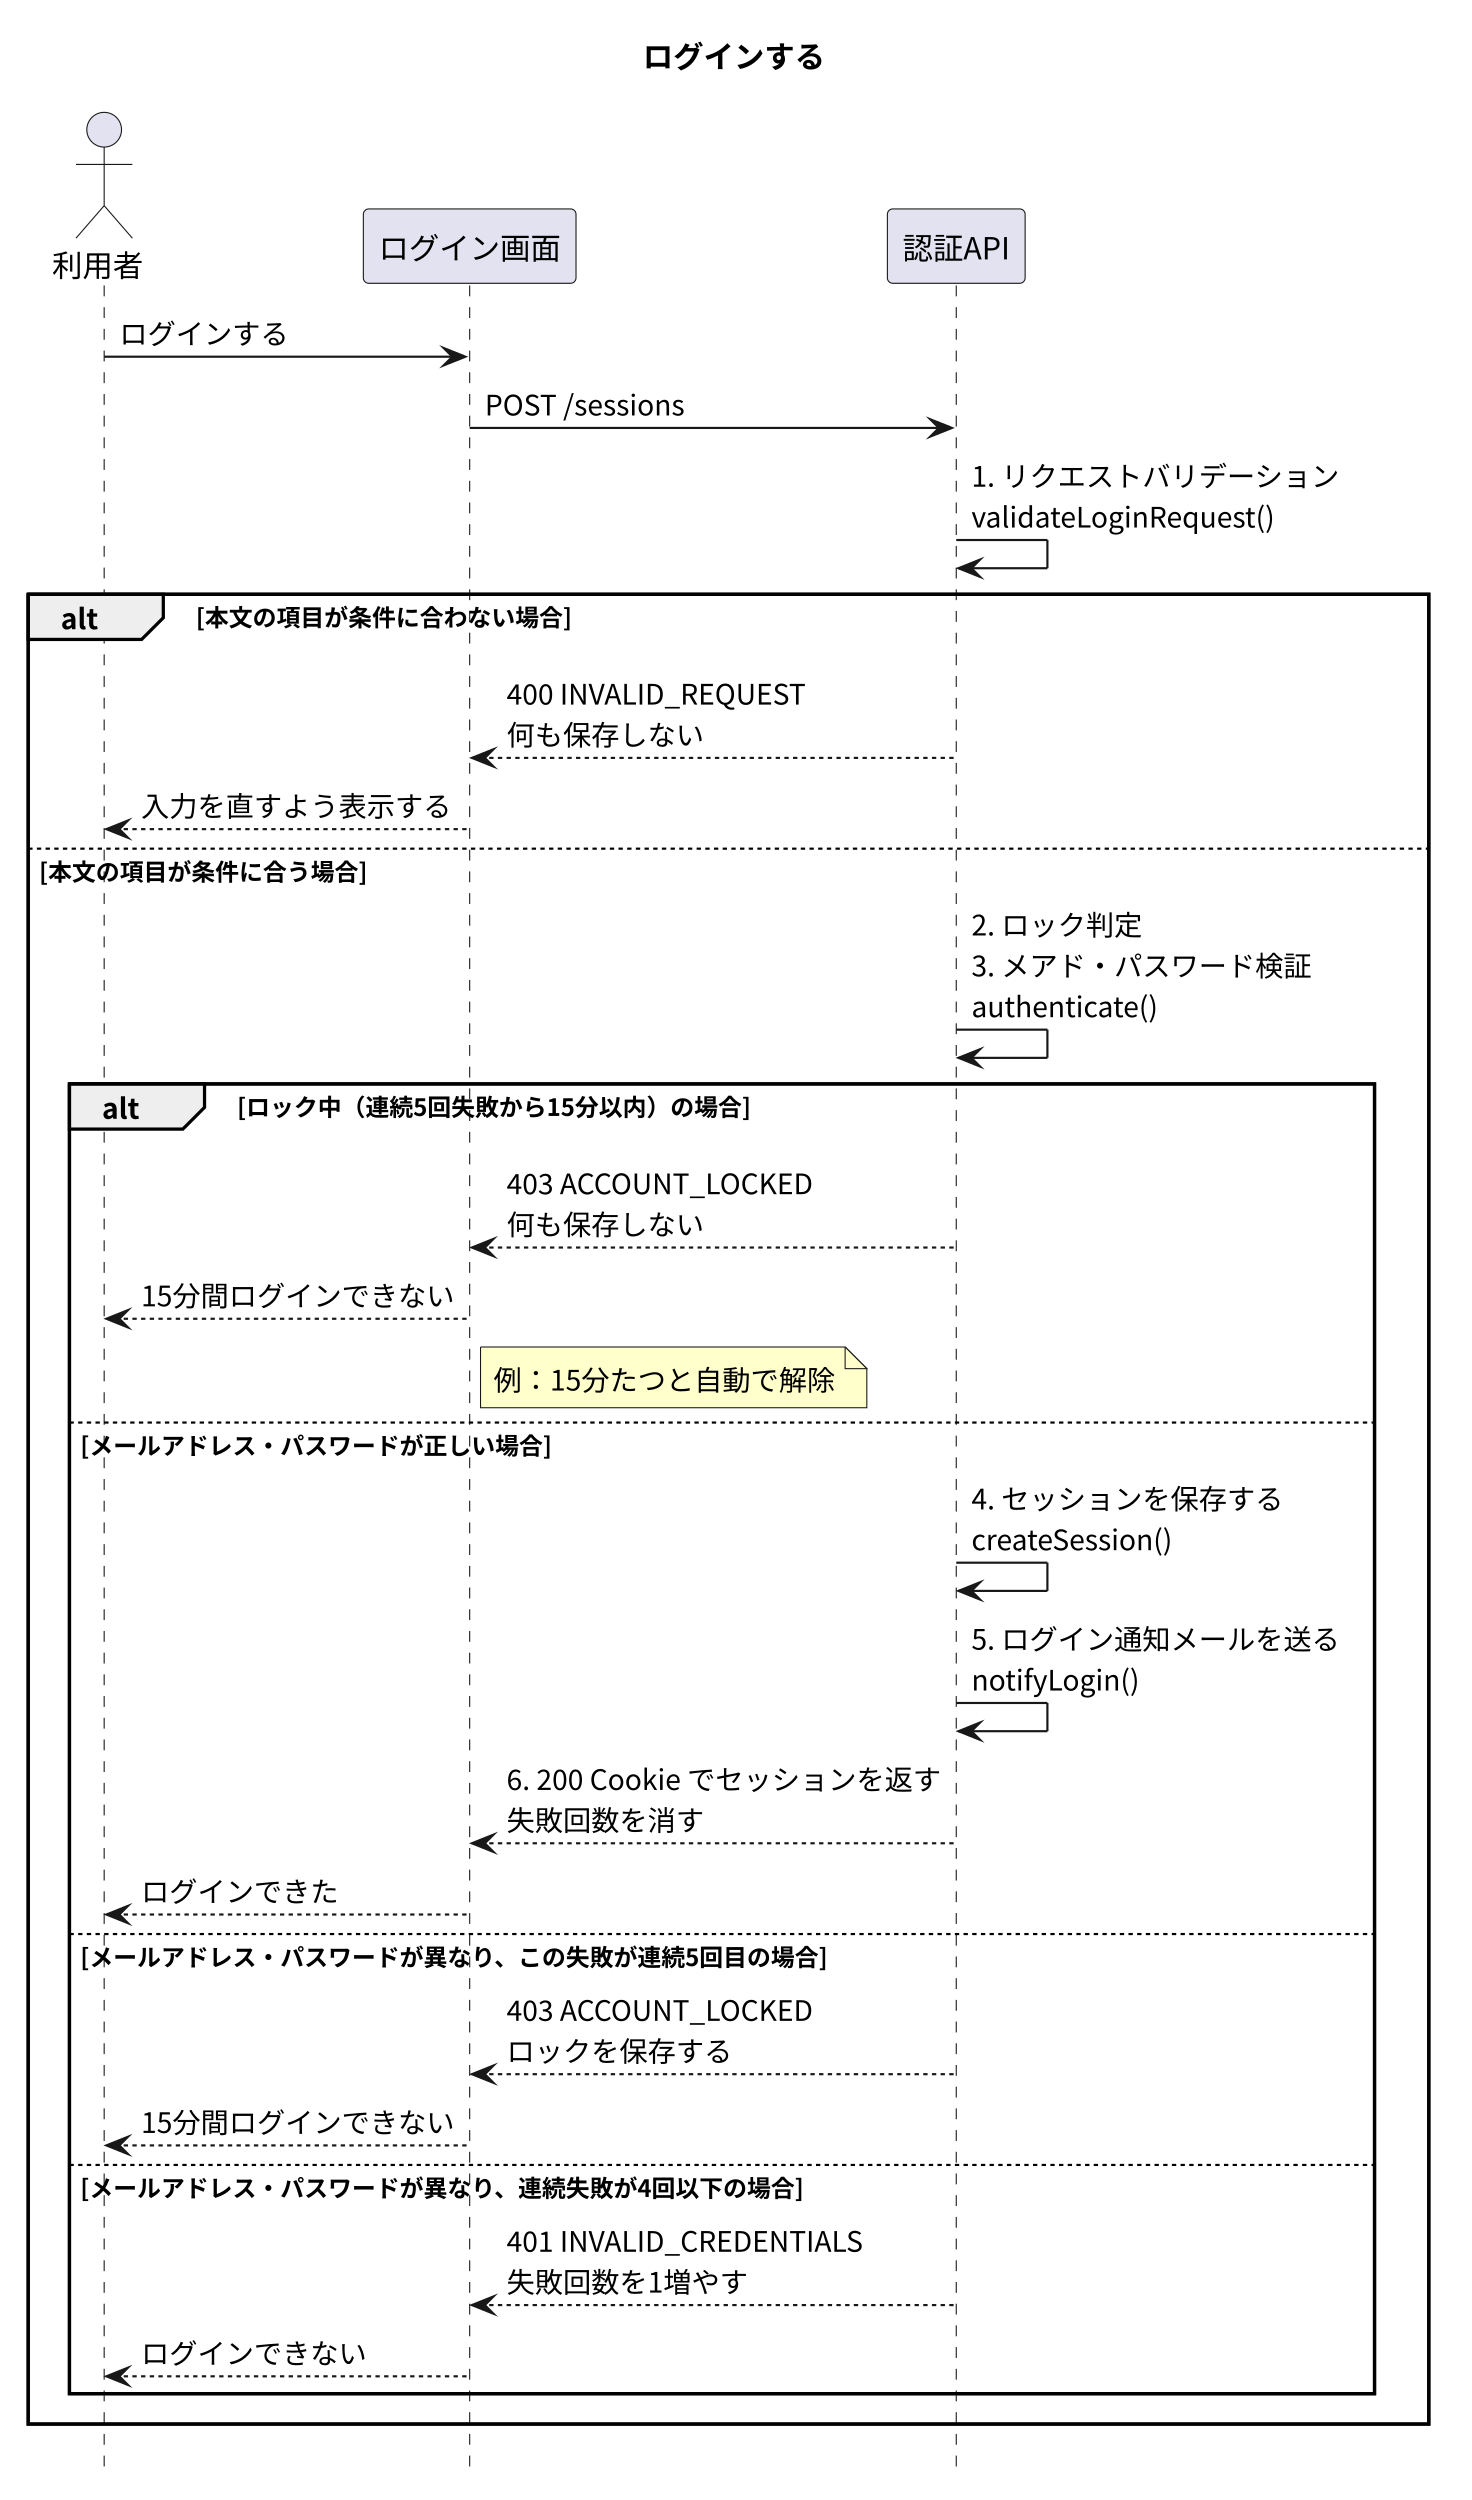
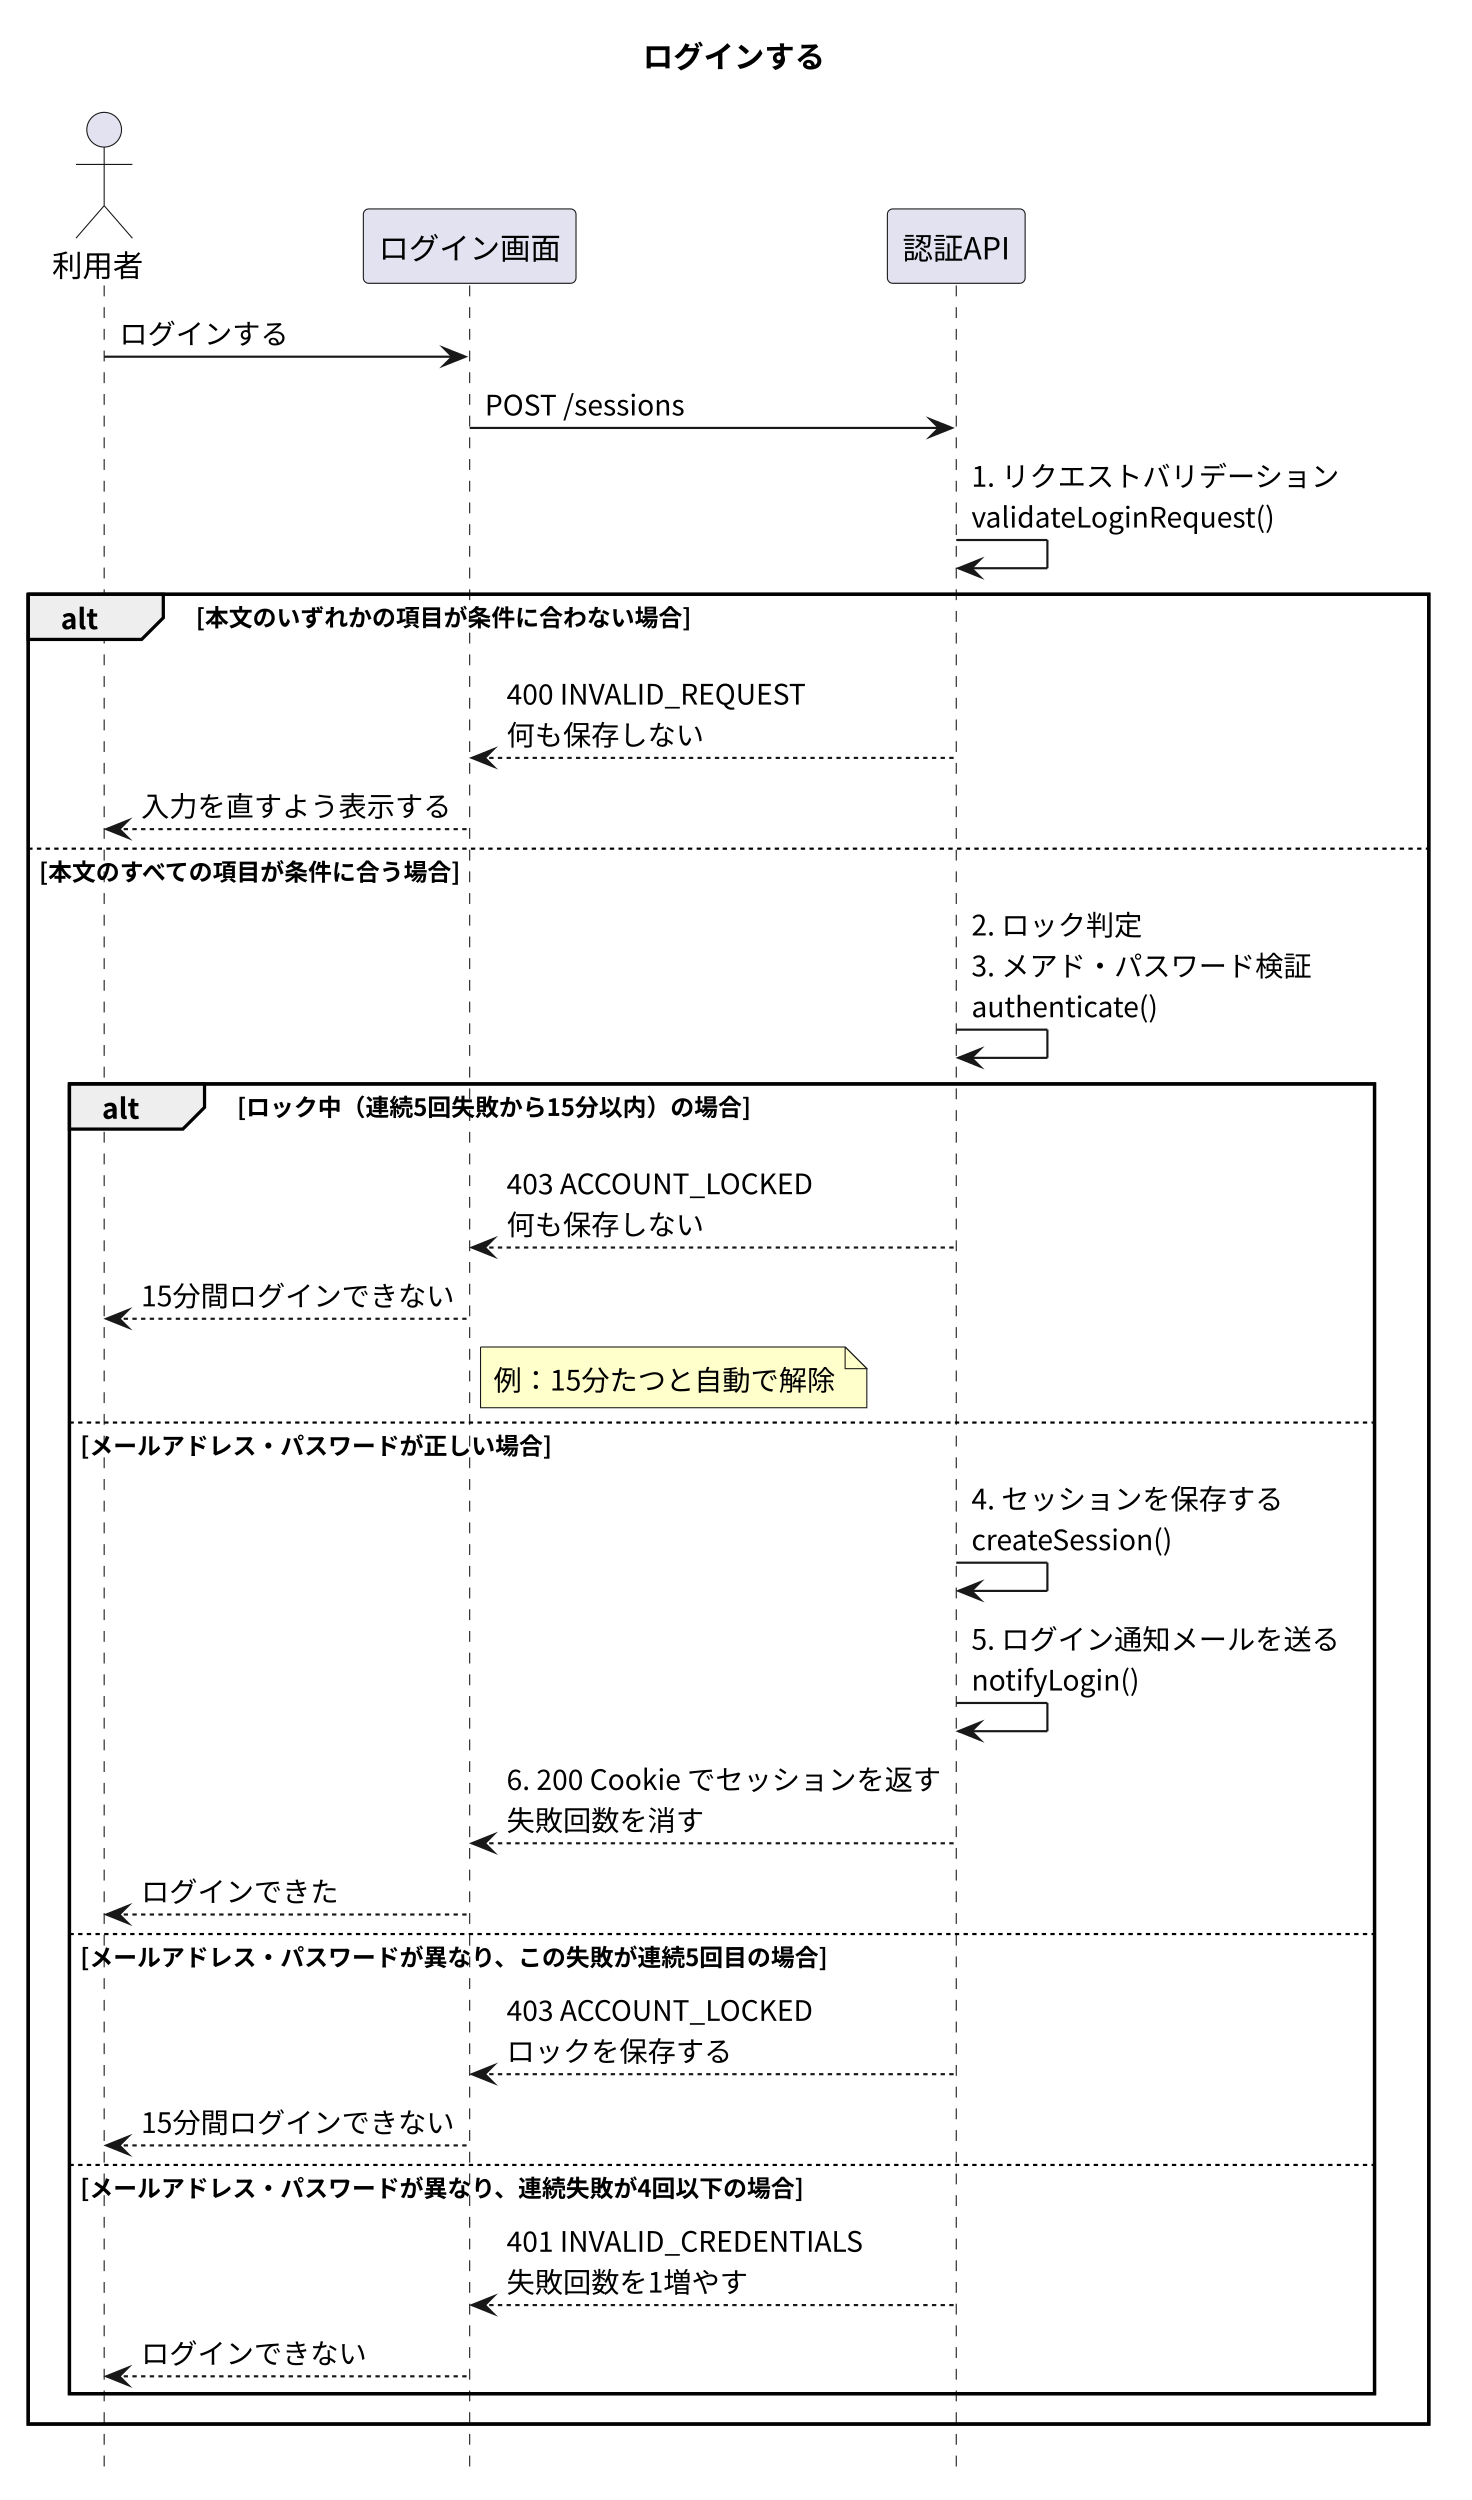
<svg xmlns="http://www.w3.org/2000/svg" version="1.1" data-diagram-type="SEQUENCE" style="width:678px;height:1152px;background:#FFFFFF;" width="678px" height="1152px" viewBox="0 0 678 1152" zoomAndPan="magnify" preserveAspectRatio="none" contentStyleType="text/css">
  <defs />
  <g font-family="sans-serif" lengthAdjust="spacing">
    <g class="title" data-source-line="7">
      <text x="296.192" y="31.24" fill="#000" font-size="14" textLength="84" font-weight="700" font-family="'Noto Sans CJK JP'">ログインする</text>
    </g>
    <rect x="13" y="273.84" width="645.385" height="843.168" fill="none" style="stroke:#000;stroke-width:1.5;" />
    <rect x="32" y="499.464" width="601.385" height="603.544" fill="none" style="stroke:#000;stroke-width:1.5;" />
    <g class="participant-lifeline" data-qualified-name="User" data-entity-uid="part1" id="part1-lifeline" data-source-line="9">
      <g>
        <rect x="44.5" y="131.544" width="8" height="1009.464" fill="#000" fill-opacity="0" />
        <line x1="48" y1="131.544" x2="48" y2="1141.008" style="stroke:#181818;stroke-width:0.5;stroke-dasharray:5,5;" />
      </g>
    </g>
    <g class="participant-lifeline" data-qualified-name="Screen" data-entity-uid="part2" id="part2-lifeline" data-source-line="10">
      <g>
        <rect x="212.93" y="131.544" width="8" height="1009.464" fill="#000" fill-opacity="0" />
        <line x1="216.43" y1="131.544" x2="216.43" y2="1141.008" style="stroke:#181818;stroke-width:0.5;stroke-dasharray:5,5;" />
      </g>
    </g>
    <g class="participant-lifeline" data-qualified-name="API" data-entity-uid="part3" id="part3-lifeline" data-source-line="11">
      <g>
        <rect x="437.143" y="131.544" width="8" height="1009.464" fill="#000" fill-opacity="0" />
        <line x1="440.643" y1="131.544" x2="440.643" y2="1141.008" style="stroke:#181818;stroke-width:0.5;stroke-dasharray:5,5;" />
      </g>
    </g>
    <g class="participant participant-head" data-qualified-name="User" data-entity-uid="part1" id="part1-head" data-source-line="9">
      <text x="24" y="127.512" fill="#000" font-size="14" textLength="42" font-family="'Noto Sans CJK JP'">利用者</text>
      <ellipse cx="48" cy="59.772" rx="8" ry="8" fill="#E2E2F0" style="stroke:#181818;stroke-width:0.5;" />
      <path d="M48,67.772 L48,94.772 M35,75.772 L61,75.772 M48,94.772 L35,109.772 M48,94.772 L61,109.772" style="stroke:#181818;stroke-width:0.5;" fill="none" />
    </g>
    <g class="participant participant-head" data-qualified-name="Screen" data-entity-uid="part2" id="part2-head" data-source-line="10">
      <rect x="167.43" y="96.272" width="98" height="34.272" fill="#E2E2F0" style="stroke:#181818;stroke-width:0.5;" rx="2.5" ry="2.5" />
      <text x="174.43" y="119.512" fill="#000" font-size="14" textLength="84" font-family="'Noto Sans CJK JP'">ログイン画面</text>
    </g>
    <g class="participant participant-head" data-qualified-name="API" data-entity-uid="part3" id="part3-head" data-source-line="11">
      <rect x="408.906" y="96.272" width="63.476" height="34.272" fill="#E2E2F0" style="stroke:#181818;stroke-width:0.5;" rx="2.5" ry="2.5" />
      <text x="415.906" y="119.512" fill="#000" font-size="14" textLength="49.476" font-family="'Noto Sans CJK JP'">認証API</text>
    </g>
    <g class="message" data-entity-1="part1" data-entity-2="part2" id="msg1" data-source-line="13">
      <polygon points="204.43,160.368,214.43,164.368,204.43,168.368,208.43,164.368" fill="#181818" style="stroke:#181818;stroke-width:1;stroke-linejoin:miter;stroke-miterlimit:10;" />
      <line x1="48" y1="164.368" x2="210.43" y2="164.368" style="stroke:#181818;stroke-width:1;" />
      <text x="55" y="158.624" fill="#000" font-size="13" textLength="78" font-family="'Noto Sans CJK JP'">ログインする</text>
    </g>
    <g class="message" data-entity-1="part2" data-entity-2="part3" id="msg2" data-source-line="14">
      <polygon points="428.643,193.192,438.643,197.192,428.643,201.192,432.643,197.192" fill="#181818" style="stroke:#181818;stroke-width:1;stroke-linejoin:miter;stroke-miterlimit:10;" />
      <line x1="216.43" y1="197.192" x2="434.643" y2="197.192" style="stroke:#181818;stroke-width:1;" />
      <text x="223.43" y="191.448" fill="#000" font-size="13" textLength="92.339" font-family="'Noto Sans CJK JP'">POST /sessions</text>
    </g>
    <g class="message" data-entity-1="part3" data-entity-2="part3" id="msg3" data-source-line="15">
      <line x1="440.643" y1="248.84" x2="482.643" y2="248.84" style="stroke:#181818;stroke-width:1;" />
      <line x1="482.643" y1="248.84" x2="482.643" y2="261.84" style="stroke:#181818;stroke-width:1;" />
      <line x1="441.643" y1="261.84" x2="482.643" y2="261.84" style="stroke:#181818;stroke-width:1;" />
      <polygon points="451.643,257.84,441.643,261.84,451.643,265.84,447.643,261.84" fill="#181818" style="stroke:#181818;stroke-width:1;stroke-linejoin:miter;stroke-miterlimit:10;" />
      <text x="447.643" y="224.272" fill="#000" font-size="13" textLength="169.741" font-family="'Noto Sans CJK JP'">1. リクエストバリデーション</text>
      <text x="447.643" y="243.096" fill="#000" font-size="13" textLength="140.998" font-family="'Noto Sans CJK JP'">validateLoginRequest()</text>
    </g>
    <path d="M13,273.84 L75.251,273.84 L75.251,284.664 L65.251,294.664 L13,294.664 L13,273.84" style="stroke:#000;stroke-width:1.5;" fill="#EEE" />
    <rect x="13" y="273.84" width="645.385" height="843.168" fill="none" style="stroke:#000;stroke-width:1.5;" />
    <text x="28" y="289.92" fill="#000" font-size="13" textLength="17.251" font-weight="700" font-family="'Noto Sans CJK JP'">alt</text>
-     <text x="90.251" y="288.6" fill="#000" font-size="11" textLength="173.315" font-weight="700" font-family="'Noto Sans CJK JP'">[本文の項目が条件に合わない場合]</text>
+     <text x="90.251" y="288.6" fill="#000" font-size="11" textLength="228.314" font-weight="700" font-family="'Noto Sans CJK JP'">[本文のいずれかの項目が条件に合わない場合]</text>
    <g class="message" data-entity-1="part3" data-entity-2="part2" id="msg4" data-source-line="17">
      <polygon points="227.43,345.24,217.43,349.24,227.43,353.24,223.43,349.24" fill="#181818" style="stroke:#181818;stroke-width:1;stroke-linejoin:miter;stroke-miterlimit:10;" />
      <line x1="221.43" y1="349.24" x2="439.643" y2="349.24" style="stroke:#181818;stroke-width:1;stroke-dasharray:2,2;" />
      <text x="233.43" y="324.672" fill="#000" font-size="13" textLength="138.346" font-family="'Noto Sans CJK JP'">400 INVALID_REQUEST</text>
      <text x="233.43" y="343.496" fill="#000" font-size="13" textLength="91" font-family="'Noto Sans CJK JP'">何も保存しない</text>
    </g>
    <g class="message" data-entity-1="part2" data-entity-2="part1" id="msg5" data-source-line="18">
      <polygon points="59,378.064,49,382.064,59,386.064,55,382.064" fill="#181818" style="stroke:#181818;stroke-width:1;stroke-linejoin:miter;stroke-miterlimit:10;" />
      <line x1="53" y1="382.064" x2="215.43" y2="382.064" style="stroke:#181818;stroke-width:1;stroke-dasharray:2,2;" />
      <text x="65" y="376.32" fill="#000" font-size="13" textLength="143" font-family="'Noto Sans CJK JP'">入力を直すよう表示する</text>
    </g>
    <line x1="13" y1="391.064" x2="658.385" y2="391.064" style="stroke:#000;stroke-width:1;stroke-dasharray:2,2;" />
-     <text x="18" y="405.824" fill="#000" font-size="11" textLength="151.315" font-weight="700" font-family="'Noto Sans CJK JP'">[本文の項目が条件に合う場合]</text>
+     <text x="18" y="405.824" fill="#000" font-size="11" textLength="195.315" font-weight="700" font-family="'Noto Sans CJK JP'">[本文のすべての項目が条件に合う場合]</text>
    <g class="message" data-entity-1="part3" data-entity-2="part3" id="msg6" data-source-line="20">
      <line x1="440.643" y1="474.464" x2="482.643" y2="474.464" style="stroke:#181818;stroke-width:1;" />
      <line x1="482.643" y1="474.464" x2="482.643" y2="487.464" style="stroke:#181818;stroke-width:1;" />
      <line x1="441.643" y1="487.464" x2="482.643" y2="487.464" style="stroke:#181818;stroke-width:1;" />
      <polygon points="451.643,483.464,441.643,487.464,451.643,491.464,447.643,487.464" fill="#181818" style="stroke:#181818;stroke-width:1;stroke-linejoin:miter;stroke-miterlimit:10;" />
      <text x="447.643" y="431.072" fill="#000" font-size="13" textLength="78.741" font-family="'Noto Sans CJK JP'">2. ロック判定</text>
      <text x="447.643" y="449.896" fill="#000" font-size="13" textLength="156.741" font-family="'Noto Sans CJK JP'">3. メアド・パスワード検証</text>
      <text x="447.643" y="468.72" fill="#000" font-size="13" textLength="86.45" font-family="'Noto Sans CJK JP'">authenticate()</text>
    </g>
    <path d="M32,499.464 L94.251,499.464 L94.251,510.288 L84.251,520.288 L32,520.288 L32,499.464" style="stroke:#000;stroke-width:1.5;" fill="#EEE" />
    <rect x="32" y="499.464" width="601.385" height="603.544" fill="none" style="stroke:#000;stroke-width:1.5;" />
    <text x="47" y="515.544" fill="#000" font-size="13" textLength="17.251" font-weight="700" font-family="'Noto Sans CJK JP'">alt</text>
    <text x="109.251" y="514.224" fill="#000" font-size="11" textLength="236.784" font-weight="700" font-family="'Noto Sans CJK JP'">[ロック中（連続5回失敗から15分以内）の場合]</text>
    <g class="message" data-entity-1="part3" data-entity-2="part2" id="msg7" data-source-line="22">
      <polygon points="227.43,570.864,217.43,574.864,227.43,578.864,223.43,574.864" fill="#181818" style="stroke:#181818;stroke-width:1;stroke-linejoin:miter;stroke-miterlimit:10;" />
      <line x1="221.43" y1="574.864" x2="439.643" y2="574.864" style="stroke:#181818;stroke-width:1;stroke-dasharray:2,2;" />
      <text x="233.43" y="550.296" fill="#000" font-size="13" textLength="142.519" font-family="'Noto Sans CJK JP'">403 ACCOUNT_LOCKED</text>
      <text x="233.43" y="569.12" fill="#000" font-size="13" textLength="91" font-family="'Noto Sans CJK JP'">何も保存しない</text>
    </g>
    <g class="message" data-entity-1="part2" data-entity-2="part1" id="msg8" data-source-line="23">
      <polygon points="59,603.688,49,607.688,59,611.688,55,607.688" fill="#181818" style="stroke:#181818;stroke-width:1;stroke-linejoin:miter;stroke-miterlimit:10;" />
      <line x1="53" y1="607.688" x2="215.43" y2="607.688" style="stroke:#181818;stroke-width:1;stroke-dasharray:2,2;" />
      <text x="65" y="601.944" fill="#000" font-size="13" textLength="144.43" font-family="'Noto Sans CJK JP'">15分間ログインできない</text>
    </g>
    <path d="M221.43,620.688 L221.43,648.688 L399.43,648.688 L399.43,630.688 L389.43,620.688 L221.43,620.688" style="stroke:#181818;stroke-width:0.5;" fill="#FFC" />
    <path d="M389.43,620.688 L389.43,630.688 L399.43,630.688 L389.43,620.688" style="stroke:#181818;stroke-width:0.5;" fill="#FFC" />
    <text x="227.43" y="640.768" fill="#000" font-size="13" textLength="157.43" font-family="'Noto Sans CJK JP'">例：15分たつと自動で解除</text>
    <line x1="32" y1="655.512" x2="633.385" y2="655.512" style="stroke:#000;stroke-width:1;stroke-dasharray:2,2;" />
    <text x="37" y="670.272" fill="#000" font-size="11" textLength="217.314" font-weight="700" font-family="'Noto Sans CJK JP'">[メールアドレス・パスワードが正しい場合]</text>
    <g class="message" data-entity-1="part3" data-entity-2="part3" id="msg9" data-source-line="26">
      <line x1="440.643" y1="720.088" x2="482.643" y2="720.088" style="stroke:#181818;stroke-width:1;" />
      <line x1="482.643" y1="720.088" x2="482.643" y2="733.088" style="stroke:#181818;stroke-width:1;" />
      <line x1="441.643" y1="733.088" x2="482.643" y2="733.088" style="stroke:#181818;stroke-width:1;" />
      <polygon points="451.643,729.088,441.643,733.088,451.643,737.088,447.643,733.088" fill="#181818" style="stroke:#181818;stroke-width:1;stroke-linejoin:miter;stroke-miterlimit:10;" />
      <text x="447.643" y="695.52" fill="#000" font-size="13" textLength="143.741" font-family="'Noto Sans CJK JP'">4. セッションを保存する</text>
      <text x="447.643" y="714.344" fill="#000" font-size="13" textLength="93.587" font-family="'Noto Sans CJK JP'">createSession()</text>
    </g>
    <g class="message" data-entity-1="part3" data-entity-2="part3" id="msg10" data-source-line="27">
      <line x1="440.643" y1="784.736" x2="482.643" y2="784.736" style="stroke:#181818;stroke-width:1;" />
      <line x1="482.643" y1="784.736" x2="482.643" y2="797.736" style="stroke:#181818;stroke-width:1;" />
      <line x1="441.643" y1="797.736" x2="482.643" y2="797.736" style="stroke:#181818;stroke-width:1;" />
      <polygon points="451.643,793.736,441.643,797.736,451.643,801.736,447.643,797.736" fill="#181818" style="stroke:#181818;stroke-width:1;stroke-linejoin:miter;stroke-miterlimit:10;" />
      <text x="447.643" y="760.168" fill="#000" font-size="13" textLength="169.741" font-family="'Noto Sans CJK JP'">5. ログイン通知メールを送る</text>
      <text x="447.643" y="778.992" fill="#000" font-size="13" textLength="77.844" font-family="'Noto Sans CJK JP'">notifyLogin()</text>
    </g>
    <g class="message" data-entity-1="part3" data-entity-2="part2" id="msg11" data-source-line="28">
      <polygon points="227.43,845.384,217.43,849.384,227.43,853.384,223.43,849.384" fill="#181818" style="stroke:#181818;stroke-width:1;stroke-linejoin:miter;stroke-miterlimit:10;" />
      <line x1="221.43" y1="849.384" x2="439.643" y2="849.384" style="stroke:#181818;stroke-width:1;stroke-dasharray:2,2;" />
      <text x="233.43" y="824.816" fill="#000" font-size="13" textLength="200.213" font-family="'Noto Sans CJK JP'">6. 200 Cookie でセッションを返す</text>
      <text x="233.43" y="843.64" fill="#000" font-size="13" textLength="91" font-family="'Noto Sans CJK JP'">失敗回数を消す</text>
    </g>
    <g class="message" data-entity-1="part2" data-entity-2="part1" id="msg12" data-source-line="29">
      <polygon points="59,878.208,49,882.208,59,886.208,55,882.208" fill="#181818" style="stroke:#181818;stroke-width:1;stroke-linejoin:miter;stroke-miterlimit:10;" />
      <line x1="53" y1="882.208" x2="215.43" y2="882.208" style="stroke:#181818;stroke-width:1;stroke-dasharray:2,2;" />
      <text x="65" y="876.464" fill="#000" font-size="13" textLength="91" font-family="'Noto Sans CJK JP'">ログインできた</text>
    </g>
    <line x1="32" y1="891.208" x2="633.385" y2="891.208" style="stroke:#000;stroke-width:1;stroke-dasharray:2,2;" />
    <text x="37" y="905.968" fill="#000" font-size="11" textLength="344.804" font-weight="700" font-family="'Noto Sans CJK JP'">[メールアドレス・パスワードが異なり、この失敗が連続5回目の場合]</text>
    <g class="message" data-entity-1="part3" data-entity-2="part2" id="msg13" data-source-line="31">
      <polygon points="227.43,951.784,217.43,955.784,227.43,959.784,223.43,955.784" fill="#181818" style="stroke:#181818;stroke-width:1;stroke-linejoin:miter;stroke-miterlimit:10;" />
      <line x1="221.43" y1="955.784" x2="439.643" y2="955.784" style="stroke:#181818;stroke-width:1;stroke-dasharray:2,2;" />
      <text x="233.43" y="931.216" fill="#000" font-size="13" textLength="142.519" font-family="'Noto Sans CJK JP'">403 ACCOUNT_LOCKED</text>
      <text x="233.43" y="950.04" fill="#000" font-size="13" textLength="104" font-family="'Noto Sans CJK JP'">ロックを保存する</text>
    </g>
    <g class="message" data-entity-1="part2" data-entity-2="part1" id="msg14" data-source-line="32">
      <polygon points="59,984.608,49,988.608,59,992.608,55,988.608" fill="#181818" style="stroke:#181818;stroke-width:1;stroke-linejoin:miter;stroke-miterlimit:10;" />
      <line x1="53" y1="988.608" x2="215.43" y2="988.608" style="stroke:#181818;stroke-width:1;stroke-dasharray:2,2;" />
      <text x="65" y="982.864" fill="#000" font-size="13" textLength="144.43" font-family="'Noto Sans CJK JP'">15分間ログインできない</text>
    </g>
    <line x1="32" y1="997.608" x2="633.385" y2="997.608" style="stroke:#000;stroke-width:1;stroke-dasharray:2,2;" />
    <text x="37" y="1012.368" fill="#000" font-size="11" textLength="333.804" font-weight="700" font-family="'Noto Sans CJK JP'">[メールアドレス・パスワードが異なり、連続失敗が4回以下の場合]</text>
    <g class="message" data-entity-1="part3" data-entity-2="part2" id="msg15" data-source-line="34">
      <polygon points="227.43,1058.184,217.43,1062.184,227.43,1066.184,223.43,1062.184" fill="#181818" style="stroke:#181818;stroke-width:1;stroke-linejoin:miter;stroke-miterlimit:10;" />
      <line x1="221.43" y1="1062.184" x2="439.643" y2="1062.184" style="stroke:#181818;stroke-width:1;stroke-dasharray:2,2;" />
      <text x="233.43" y="1037.616" fill="#000" font-size="13" textLength="164.736" font-family="'Noto Sans CJK JP'">401 INVALID_CREDENTIALS</text>
      <text x="233.43" y="1056.44" fill="#000" font-size="13" textLength="111.215" font-family="'Noto Sans CJK JP'">失敗回数を1増やす</text>
    </g>
    <g class="message" data-entity-1="part2" data-entity-2="part1" id="msg16" data-source-line="35">
      <polygon points="59,1091.008,49,1095.008,59,1099.008,55,1095.008" fill="#181818" style="stroke:#181818;stroke-width:1;stroke-linejoin:miter;stroke-miterlimit:10;" />
      <line x1="53" y1="1095.008" x2="215.43" y2="1095.008" style="stroke:#181818;stroke-width:1;stroke-dasharray:2,2;" />
      <text x="65" y="1089.264" fill="#000" font-size="13" textLength="104" font-family="'Noto Sans CJK JP'">ログインできない</text>
    </g>
  </g>
</svg>
